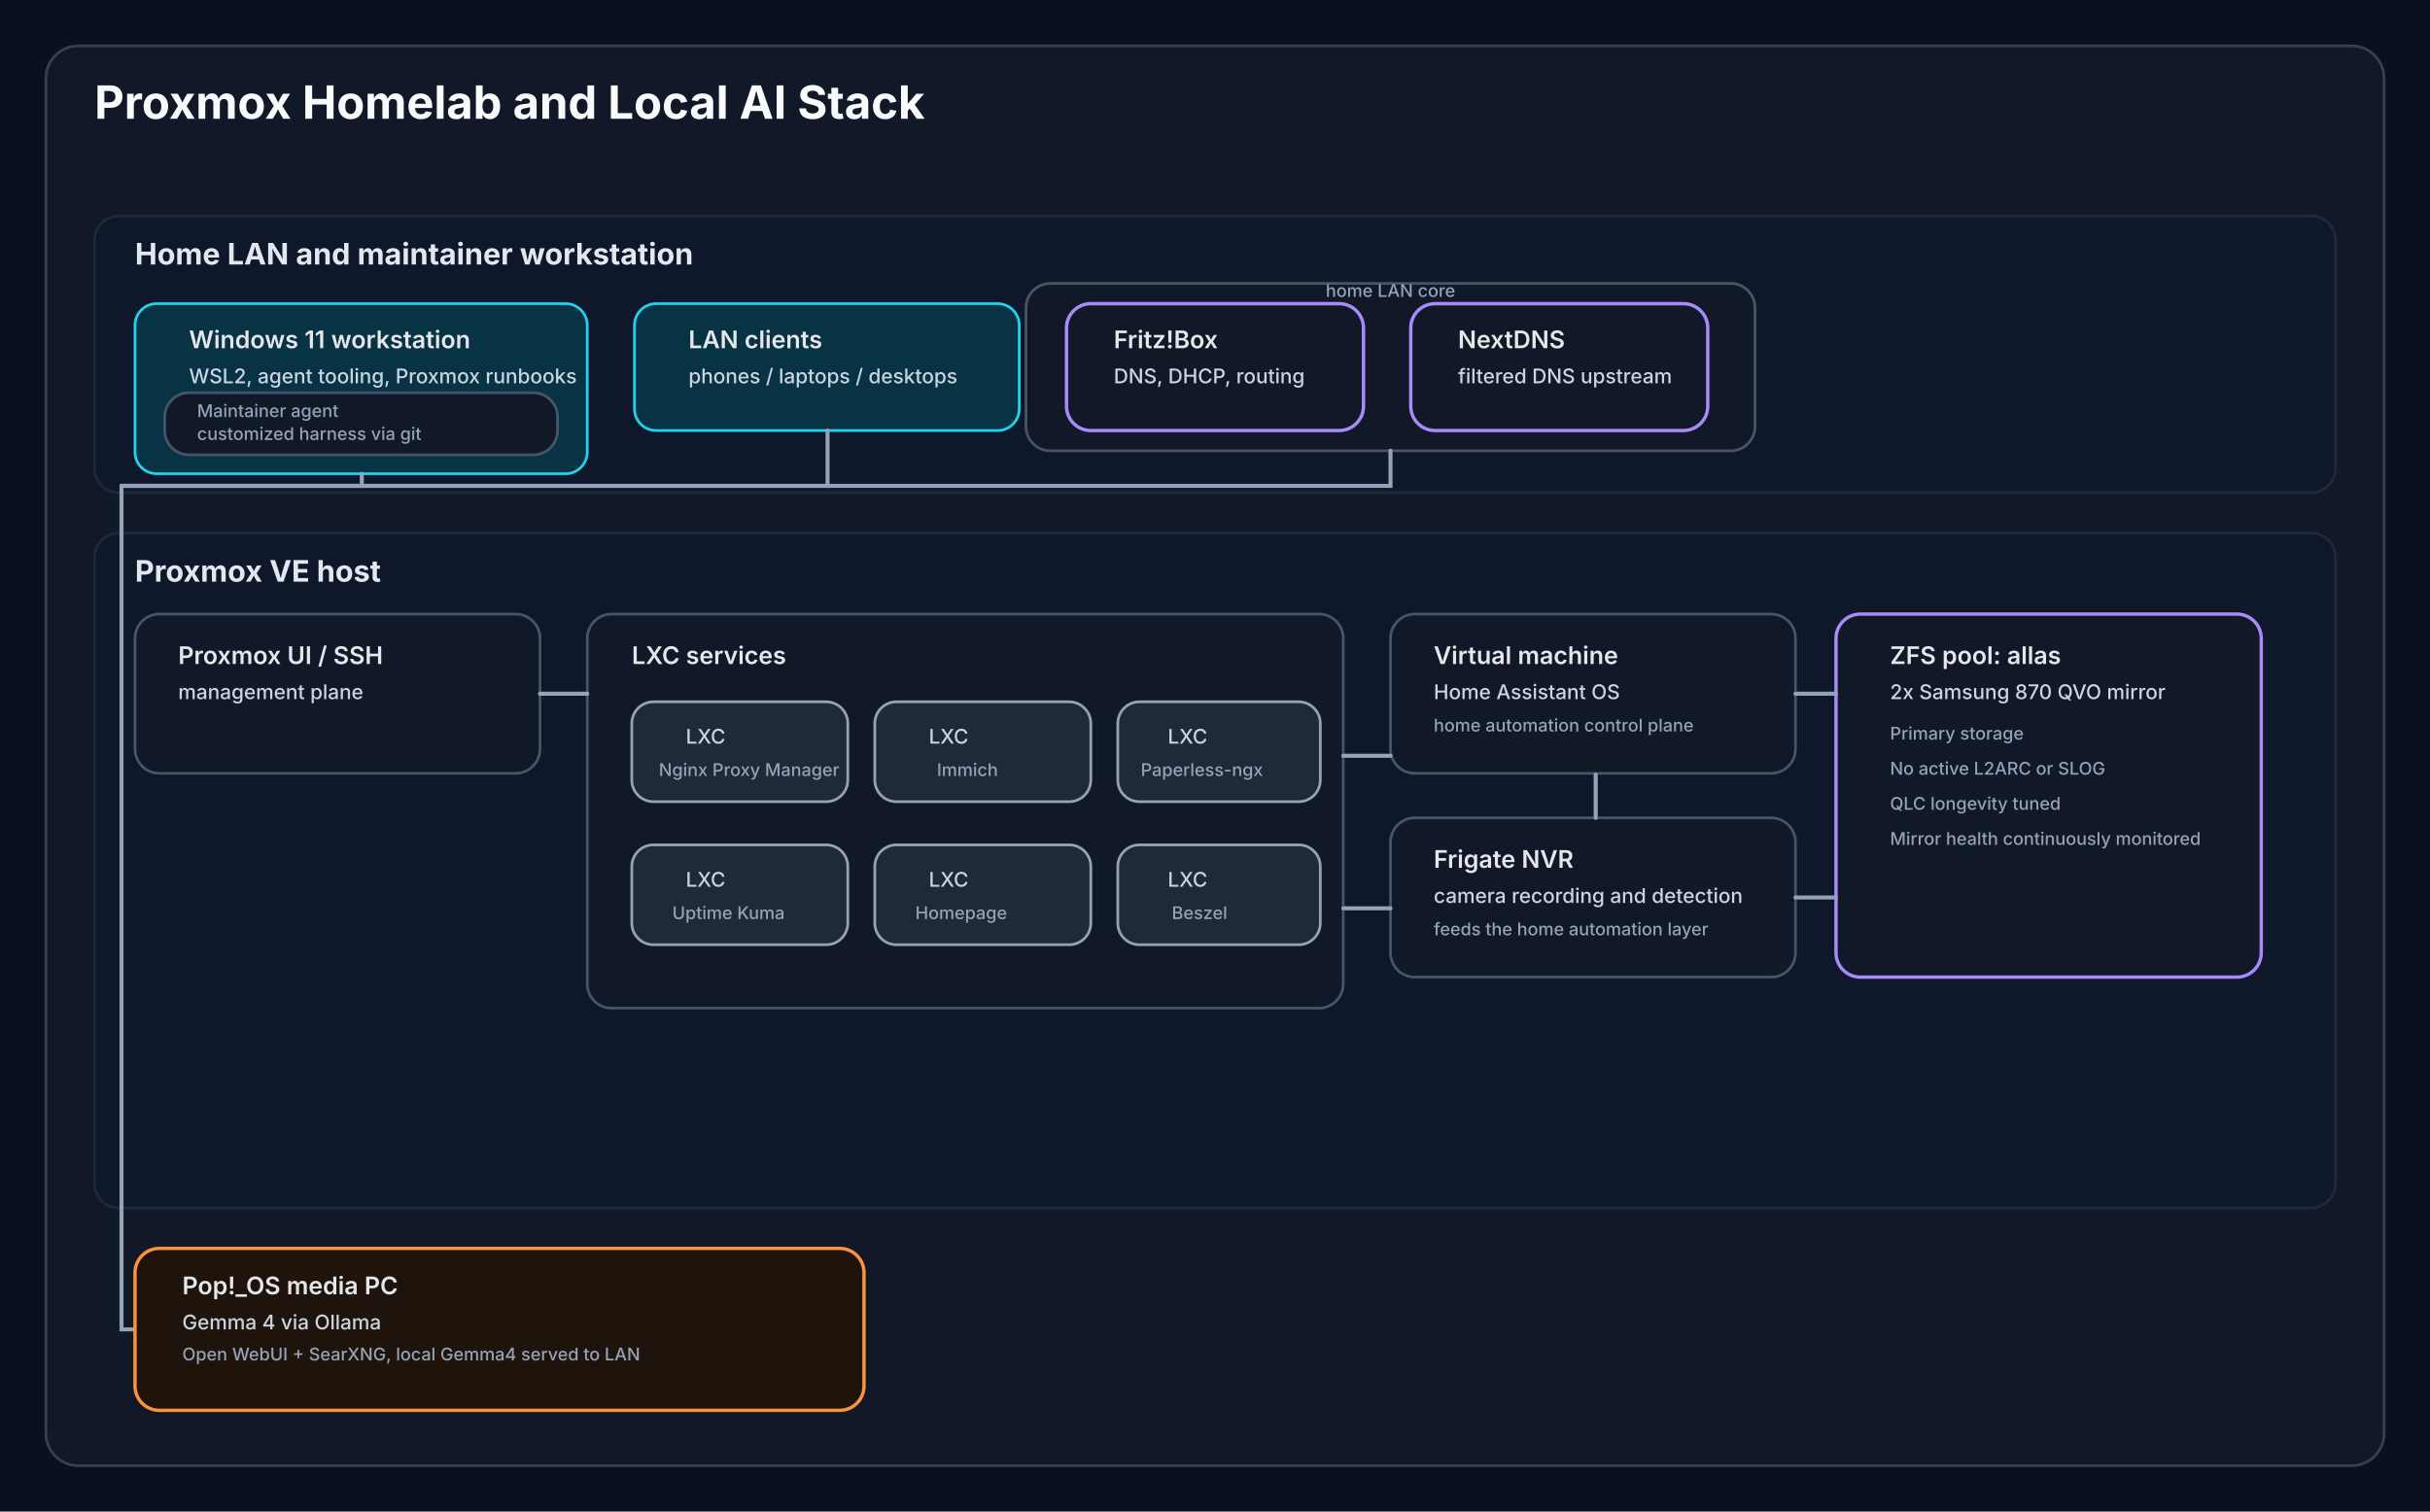
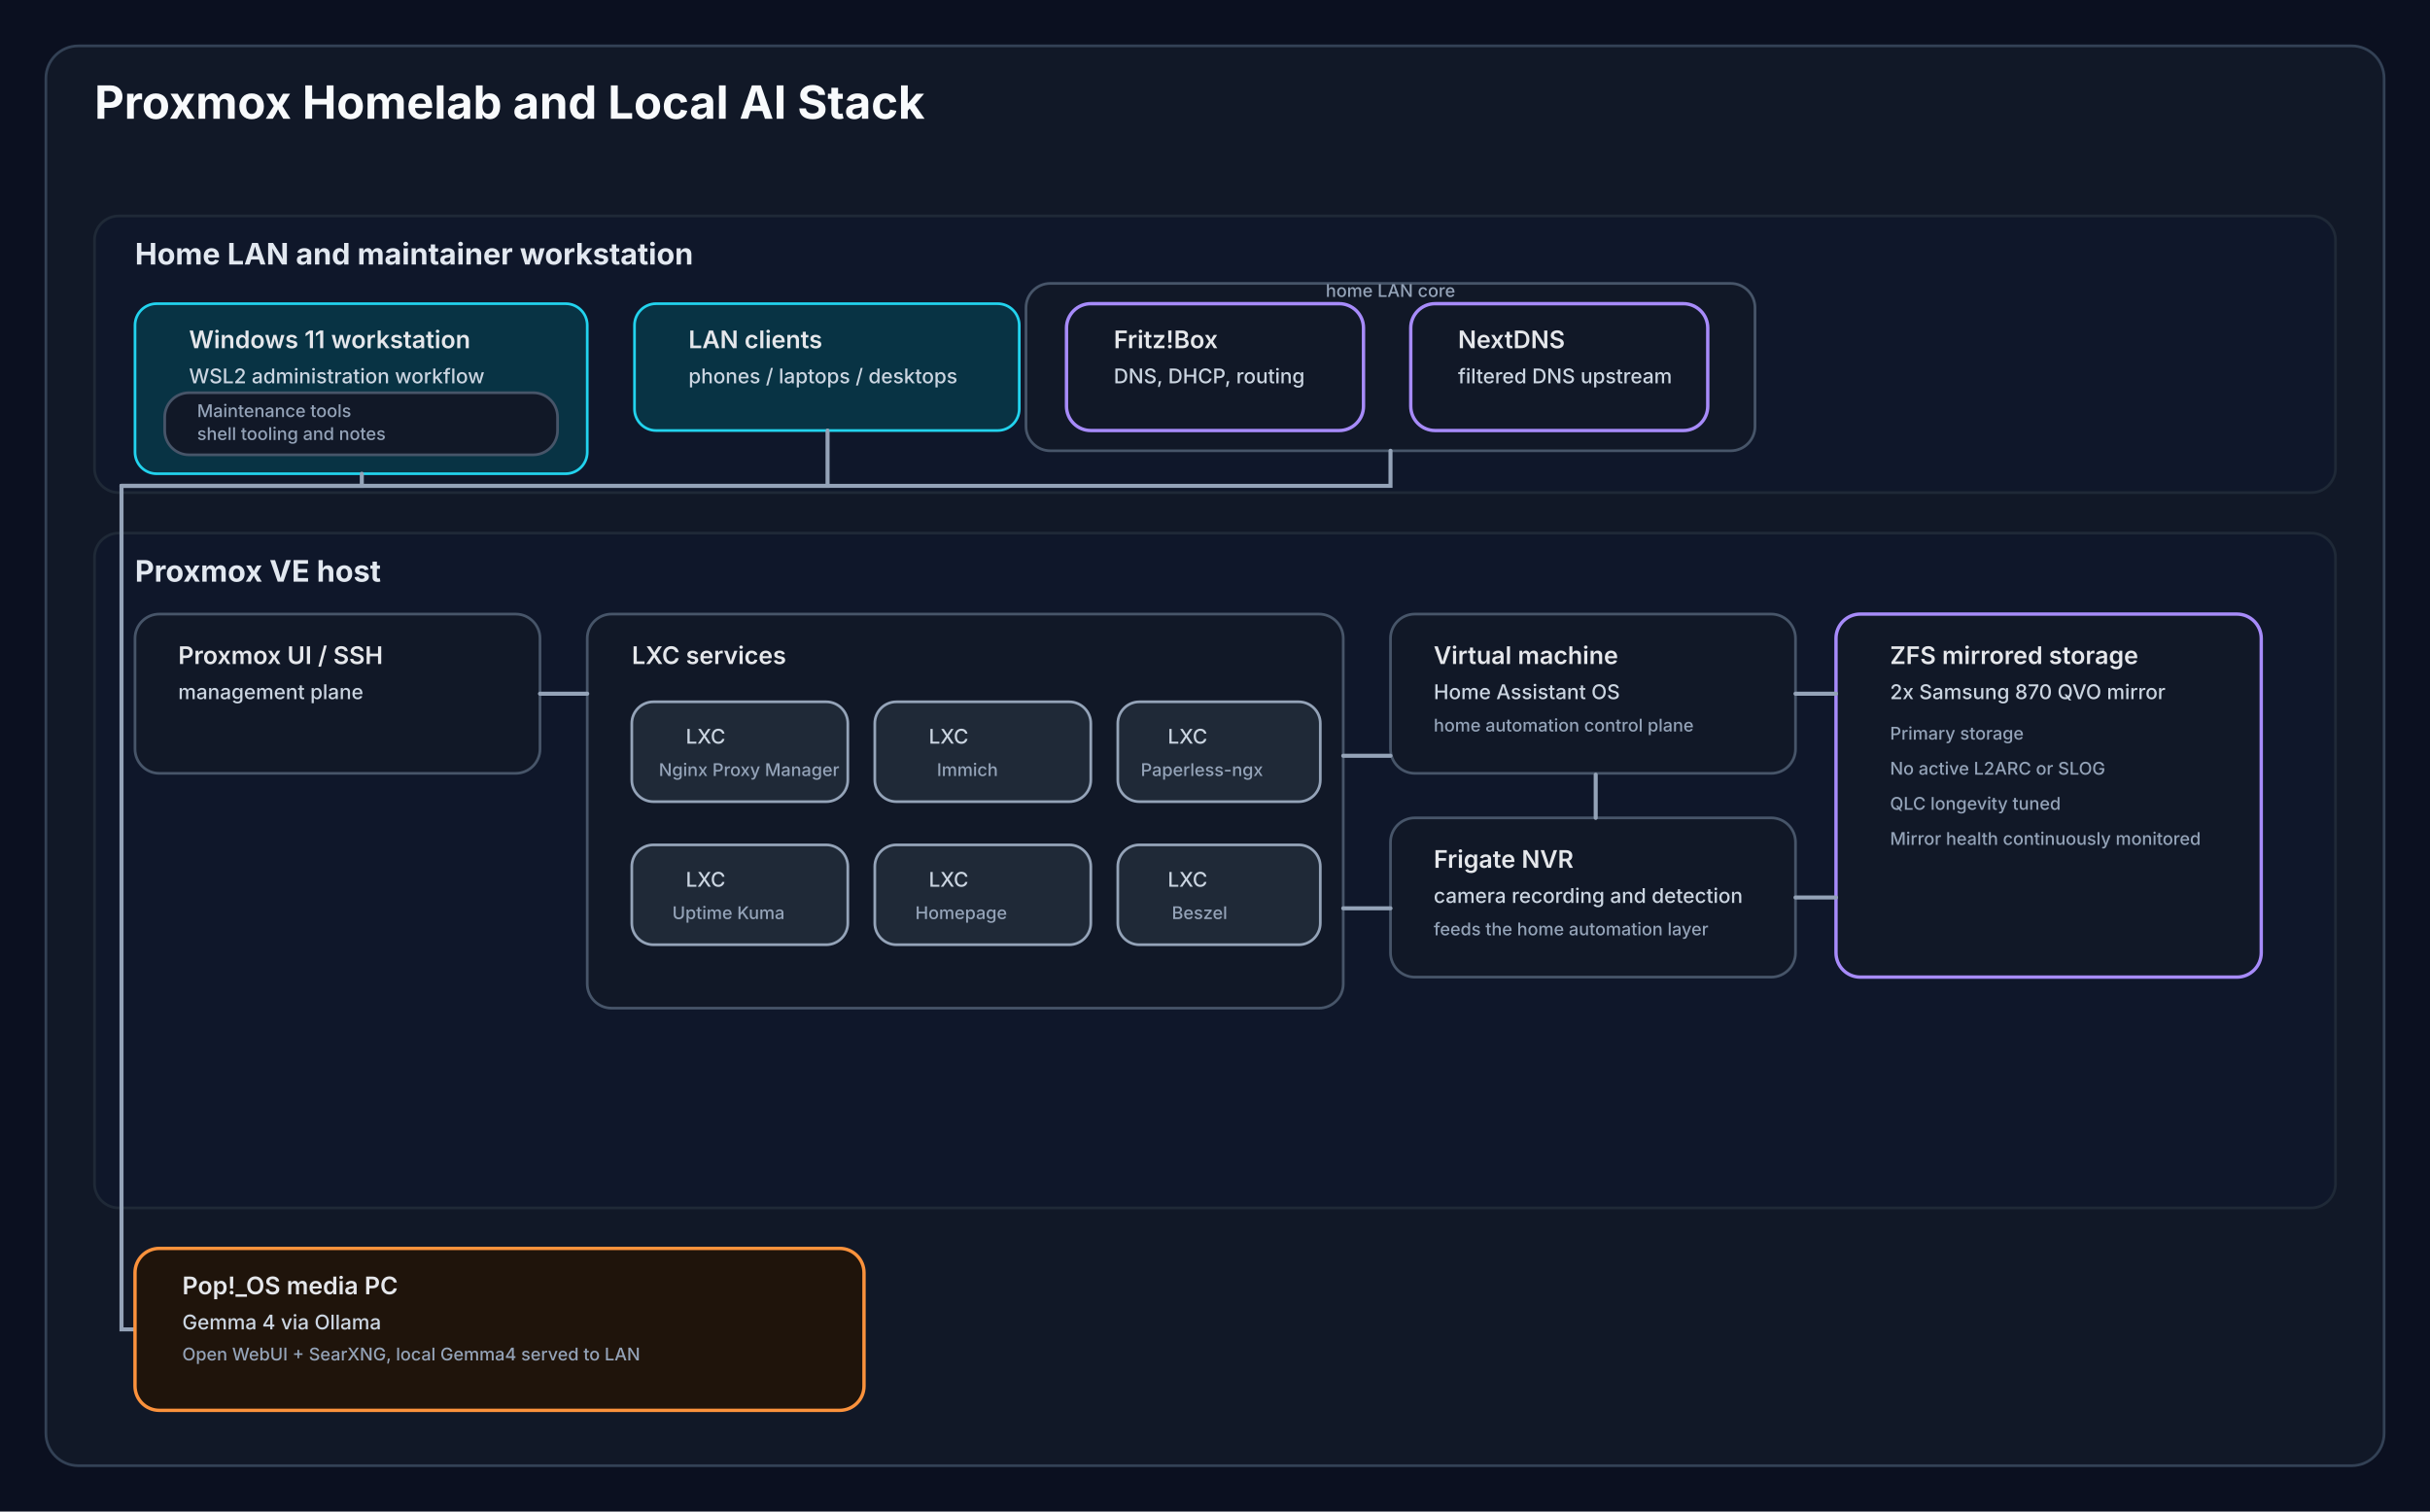
<svg xmlns="http://www.w3.org/2000/svg" width="1800" height="1120" viewBox="0 0 1800 1120" role="img" aria-label="Proxmox homelab and local AI architecture">
  <defs>
    <style>
      .bg { fill: #0b1020; }
      .frame { fill: #111827; stroke: #334155; stroke-width: 2; rx: 24; ry: 24; }
      .lane { fill: #0f172a; stroke: #1f2937; stroke-width: 2; rx: 18; ry: 18; }
      .panel { fill: #111827; stroke: #475569; stroke-width: 2; rx: 18; ry: 18; }
      .service { fill: #1f2937; stroke: #94a3b8; stroke-width: 2; rx: 16; ry: 16; }
      .active { fill: #083344; stroke: #22d3ee; stroke-width: 2; rx: 16; ry: 16; }
      .infra { fill: #111827; stroke: #a78bfa; stroke-width: 2.5; rx: 18; ry: 18; }
      .popos { fill: #1f140b; stroke: #fb923c; stroke-width: 2.5; rx: 18; ry: 18; }
      .title { fill: #f8fafc; font: 700 34px Inter, ui-sans-serif, system-ui, sans-serif; }
      .subtitle { fill: #cbd5e1; font: 500 17px Inter, ui-sans-serif, system-ui, sans-serif; }
      .header { fill: #e2e8f0; font: 700 22px Inter, ui-sans-serif, system-ui, sans-serif; }
      .label { fill: #e5e7eb; font: 600 18px Inter, ui-sans-serif, system-ui, sans-serif; }
      .small { fill: #cbd5e1; font: 500 15px Inter, ui-sans-serif, system-ui, sans-serif; }
      .tiny { fill: #94a3b8; font: 500 13px Inter, ui-sans-serif, system-ui, sans-serif; }
      .line { stroke: #94a3b8; stroke-width: 3; fill: none; stroke-linecap: round; }
    </style>
  </defs>
  <rect class="bg" x="0" y="0" width="1800" height="1120" />
  <rect class="frame" x="34" y="34" width="1732" height="1052" />
  <text class="title" x="70" y="88">Proxmox Homelab and Local AI Stack</text>
  <rect class="lane" x="70" y="160" width="1660" height="205" />
  <text class="header" x="100" y="196">Home LAN and maintainer workstation</text>
  <rect class="active" x="100" y="225" width="335" height="126" />
  <text class="label" x="140" y="258">Windows 11 workstation</text>
-   <text class="small" x="140" y="284">WSL2, agent tooling, Proxmox runbooks</text>
+   <text class="small" x="140" y="284">WSL2 administration workflow</text>
  <rect class="panel" x="122" y="291" width="291" height="46" />
-   <text class="tiny" x="146" y="309">Maintainer agent</text>
-   <text class="tiny" x="146" y="326">customized harness via git</text>
+   <text class="tiny" x="146" y="309">Maintenance tools</text>
+   <text class="tiny" x="146" y="326">shell tooling and notes</text>
  <rect class="active" x="470" y="225" width="285" height="94" />
  <text class="label" x="510" y="258">LAN clients</text>
  <text class="small" x="510" y="284">phones / laptops / desktops</text>
  <rect class="panel" x="760" y="210" width="540" height="124" />
  <rect class="infra" x="790" y="225" width="220" height="94" />
  <text class="label" x="825" y="258">Fritz!Box</text>
  <text class="small" x="825" y="284">DNS, DHCP, routing</text>
  <rect class="infra" x="1045" y="225" width="220" height="94" />
  <text class="label" x="1080" y="258">NextDNS</text>
  <text class="small" x="1080" y="284">filtered DNS upstream</text>
  <text class="tiny" x="1030" y="220" text-anchor="middle">home LAN core</text>
  <rect class="lane" x="70" y="395" width="1660" height="500" />
  <text class="header" x="100" y="431">Proxmox VE host</text>
  <rect class="panel" x="100" y="455" width="300" height="118" />
  <text class="label" x="132" y="492">Proxmox UI / SSH</text>
  <text class="small" x="132" y="518">management plane</text>
  <rect class="panel" x="435" y="455" width="560" height="292" />
  <text class="label" x="468" y="492">LXC services</text>
  <rect class="service" x="468" y="520" width="160" height="74" />
  <text class="small" x="508" y="551">LXC</text>
  <text class="tiny" x="488" y="575">Nginx Proxy Manager</text>
  <rect class="service" x="648" y="520" width="160" height="74" />
  <text class="small" x="688" y="551">LXC</text>
  <text class="tiny" x="694" y="575">Immich</text>
  <rect class="service" x="828" y="520" width="150" height="74" />
  <text class="small" x="865" y="551">LXC</text>
  <text class="tiny" x="845" y="575">Paperless-ngx</text>
  <rect class="service" x="468" y="626" width="160" height="74" />
  <text class="small" x="508" y="657">LXC</text>
  <text class="tiny" x="498" y="681">Uptime Kuma</text>
  <rect class="service" x="648" y="626" width="160" height="74" />
  <text class="small" x="688" y="657">LXC</text>
  <text class="tiny" x="678" y="681">Homepage</text>
  <rect class="service" x="828" y="626" width="150" height="74" />
  <text class="small" x="865" y="657">LXC</text>
  <text class="tiny" x="868" y="681">Beszel</text>
  <rect class="panel" x="1030" y="455" width="300" height="118" />
  <text class="label" x="1062" y="492">Virtual machine</text>
  <text class="small" x="1062" y="518">Home Assistant OS</text>
  <text class="tiny" x="1062" y="542">home automation control plane</text>
  <rect class="panel" x="1030" y="606" width="300" height="118" />
  <text class="label" x="1062" y="643">Frigate NVR</text>
  <text class="small" x="1062" y="669">camera recording and detection</text>
  <text class="tiny" x="1062" y="693">feeds the home automation layer</text>
  <rect class="infra" x="1360" y="455" width="315" height="269" />
-   <text class="label" x="1400" y="492">ZFS pool: allas</text>
+   <text class="label" x="1400" y="492">ZFS mirrored storage</text>
  <text class="small" x="1400" y="518">2x Samsung 870 QVO mirror</text>
  <text class="tiny" x="1400" y="548">Primary storage</text>
  <text class="tiny" x="1400" y="574">No active L2ARC or SLOG</text>
  <text class="tiny" x="1400" y="600">QLC longevity tuned</text>
  <text class="tiny" x="1400" y="626">Mirror health continuously monitored</text>
  <path class="line" d="M1030 334 L1030 360 L90 360" />
  <path class="line" d="M268 351 L268 360 L90 360" />
  <path class="line" d="M613 319 L613 360 L90 360" />
  <path class="line" d="M90 360 L90 985 L370 985" />
  <path class="line" d="M400 514 L435 514" />
  <path class="line" d="M995 560 L1030 560" />
  <path class="line" d="M995 673 L1030 673" />
  <path class="line" d="M1330 514 L1360 514" />
  <path class="line" d="M1330 665 L1360 665" />
  <path class="line" d="M1182 574 L1182 606" />
  <rect class="popos" x="100" y="925" width="540" height="120" />
  <text class="label" x="135" y="959">Pop!_OS media PC</text>
  <text class="small" x="135" y="985">Gemma 4 via Ollama</text>
  <text class="tiny" x="135" y="1008">Open WebUI + SearXNG, local Gemma4 served to LAN</text>
</svg>
